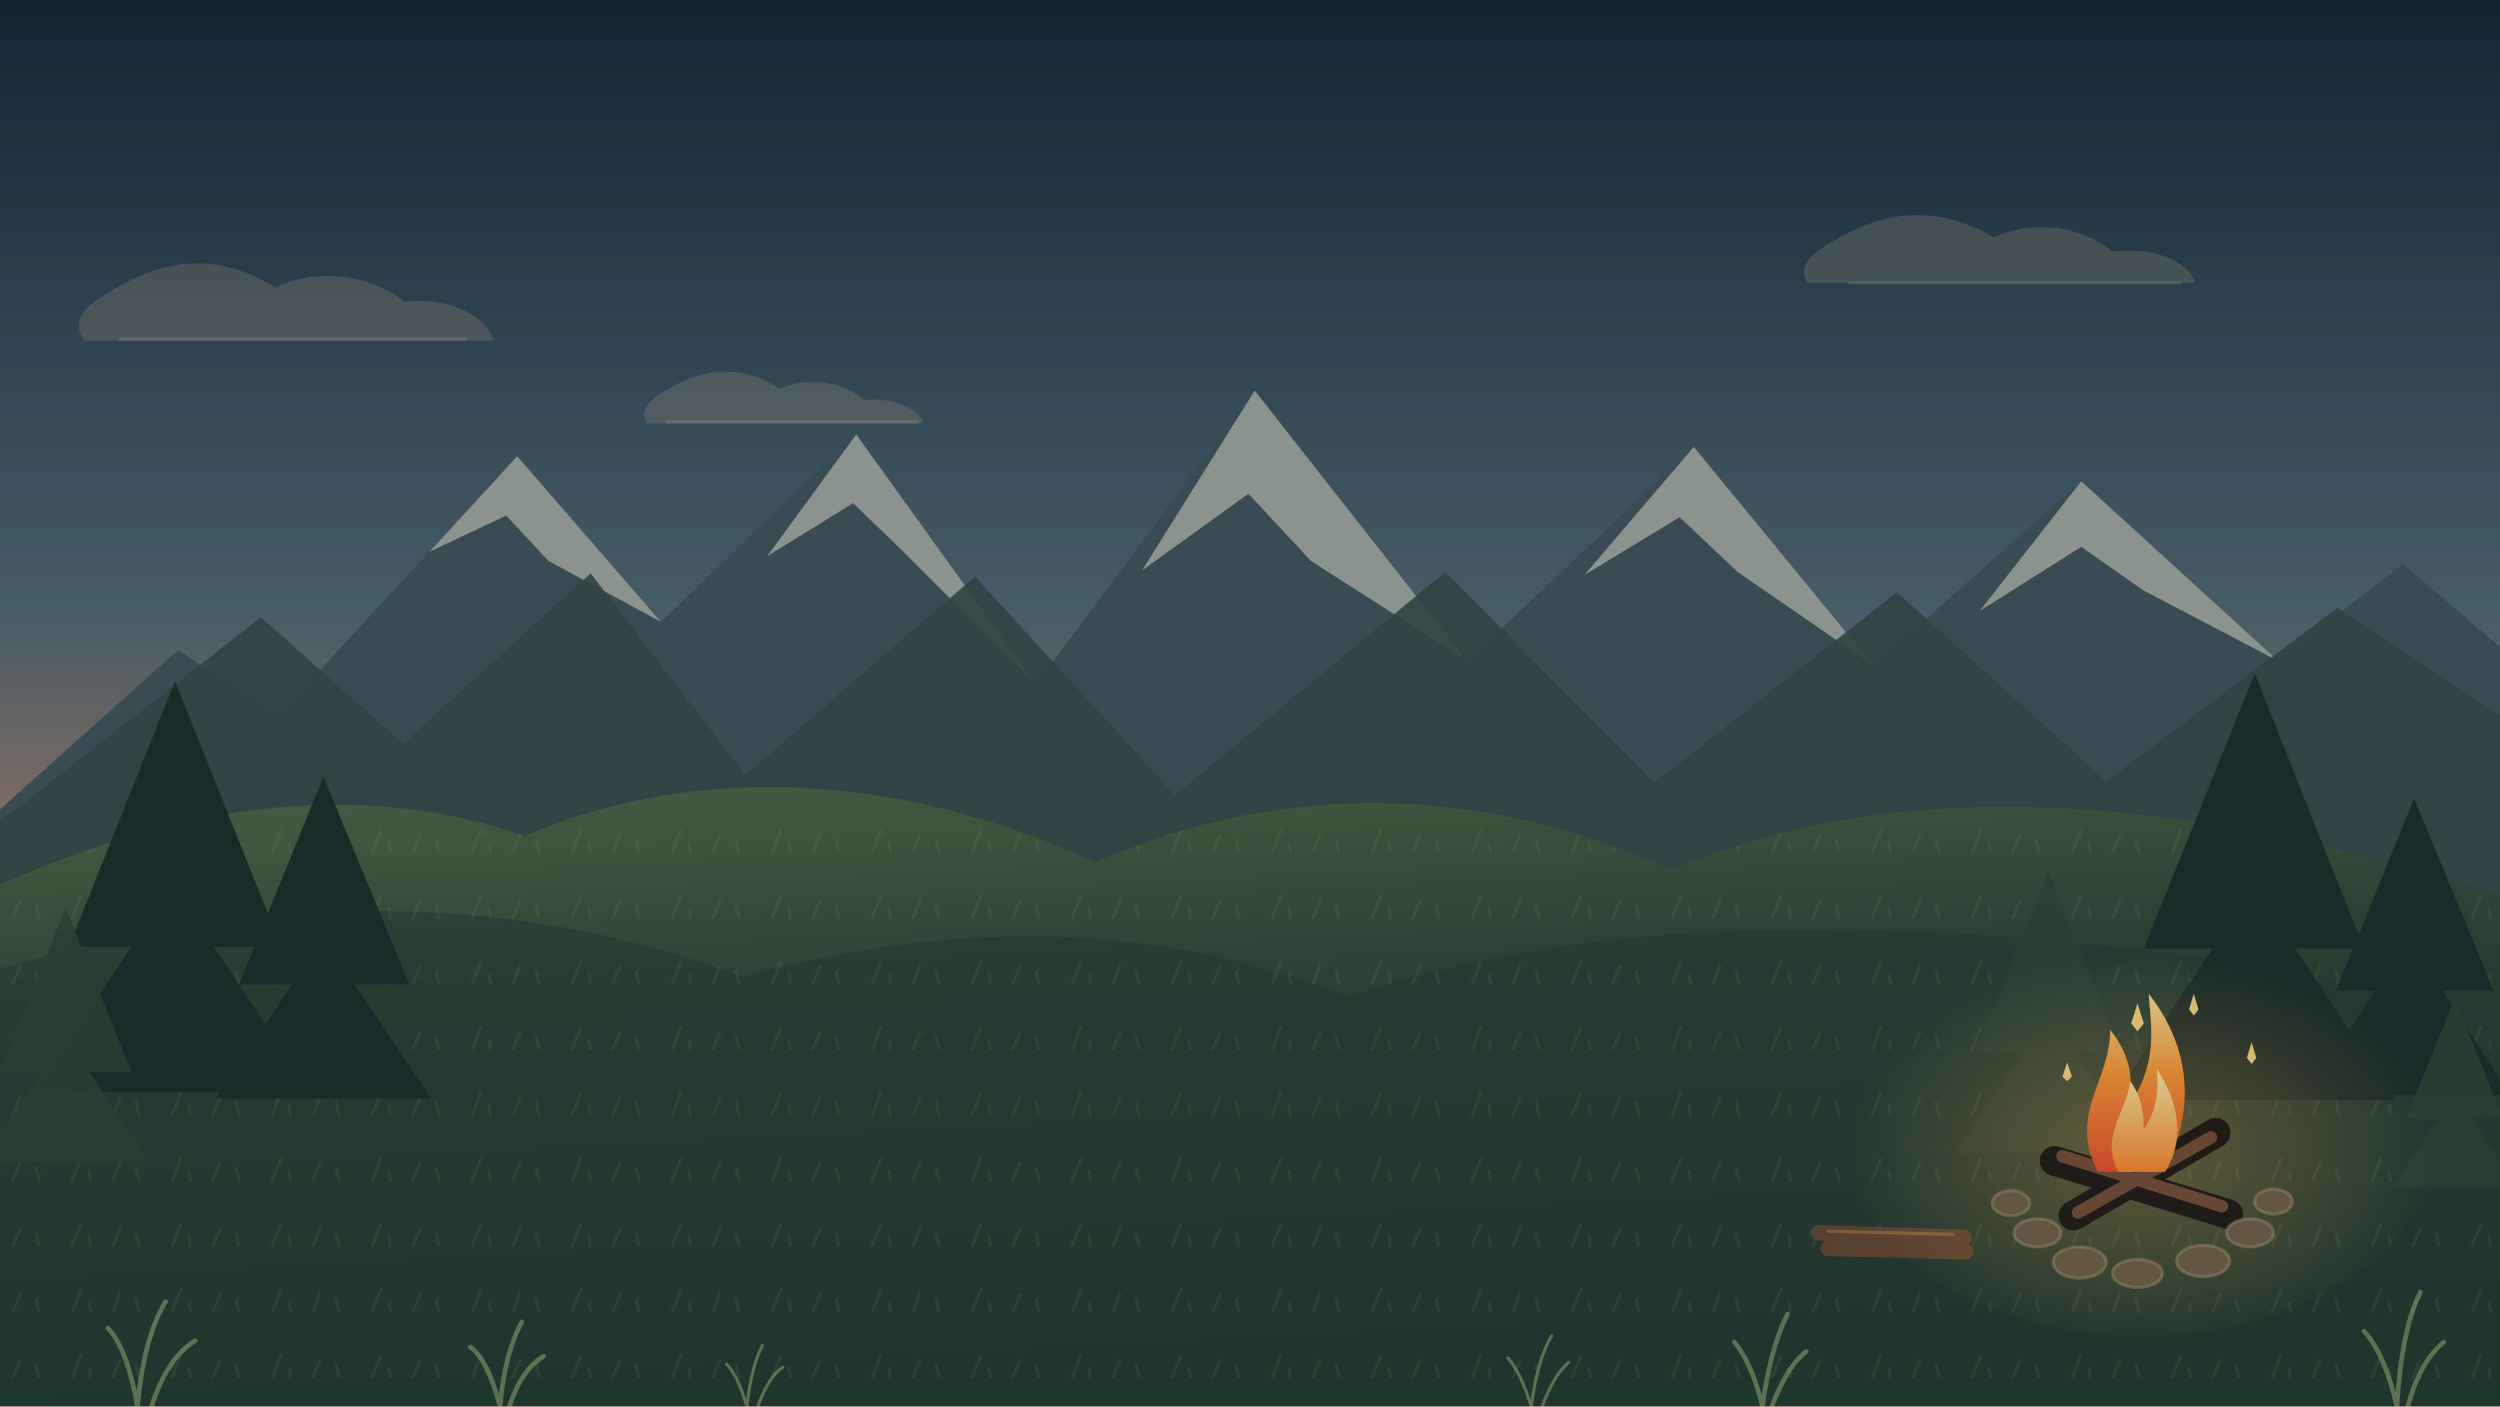
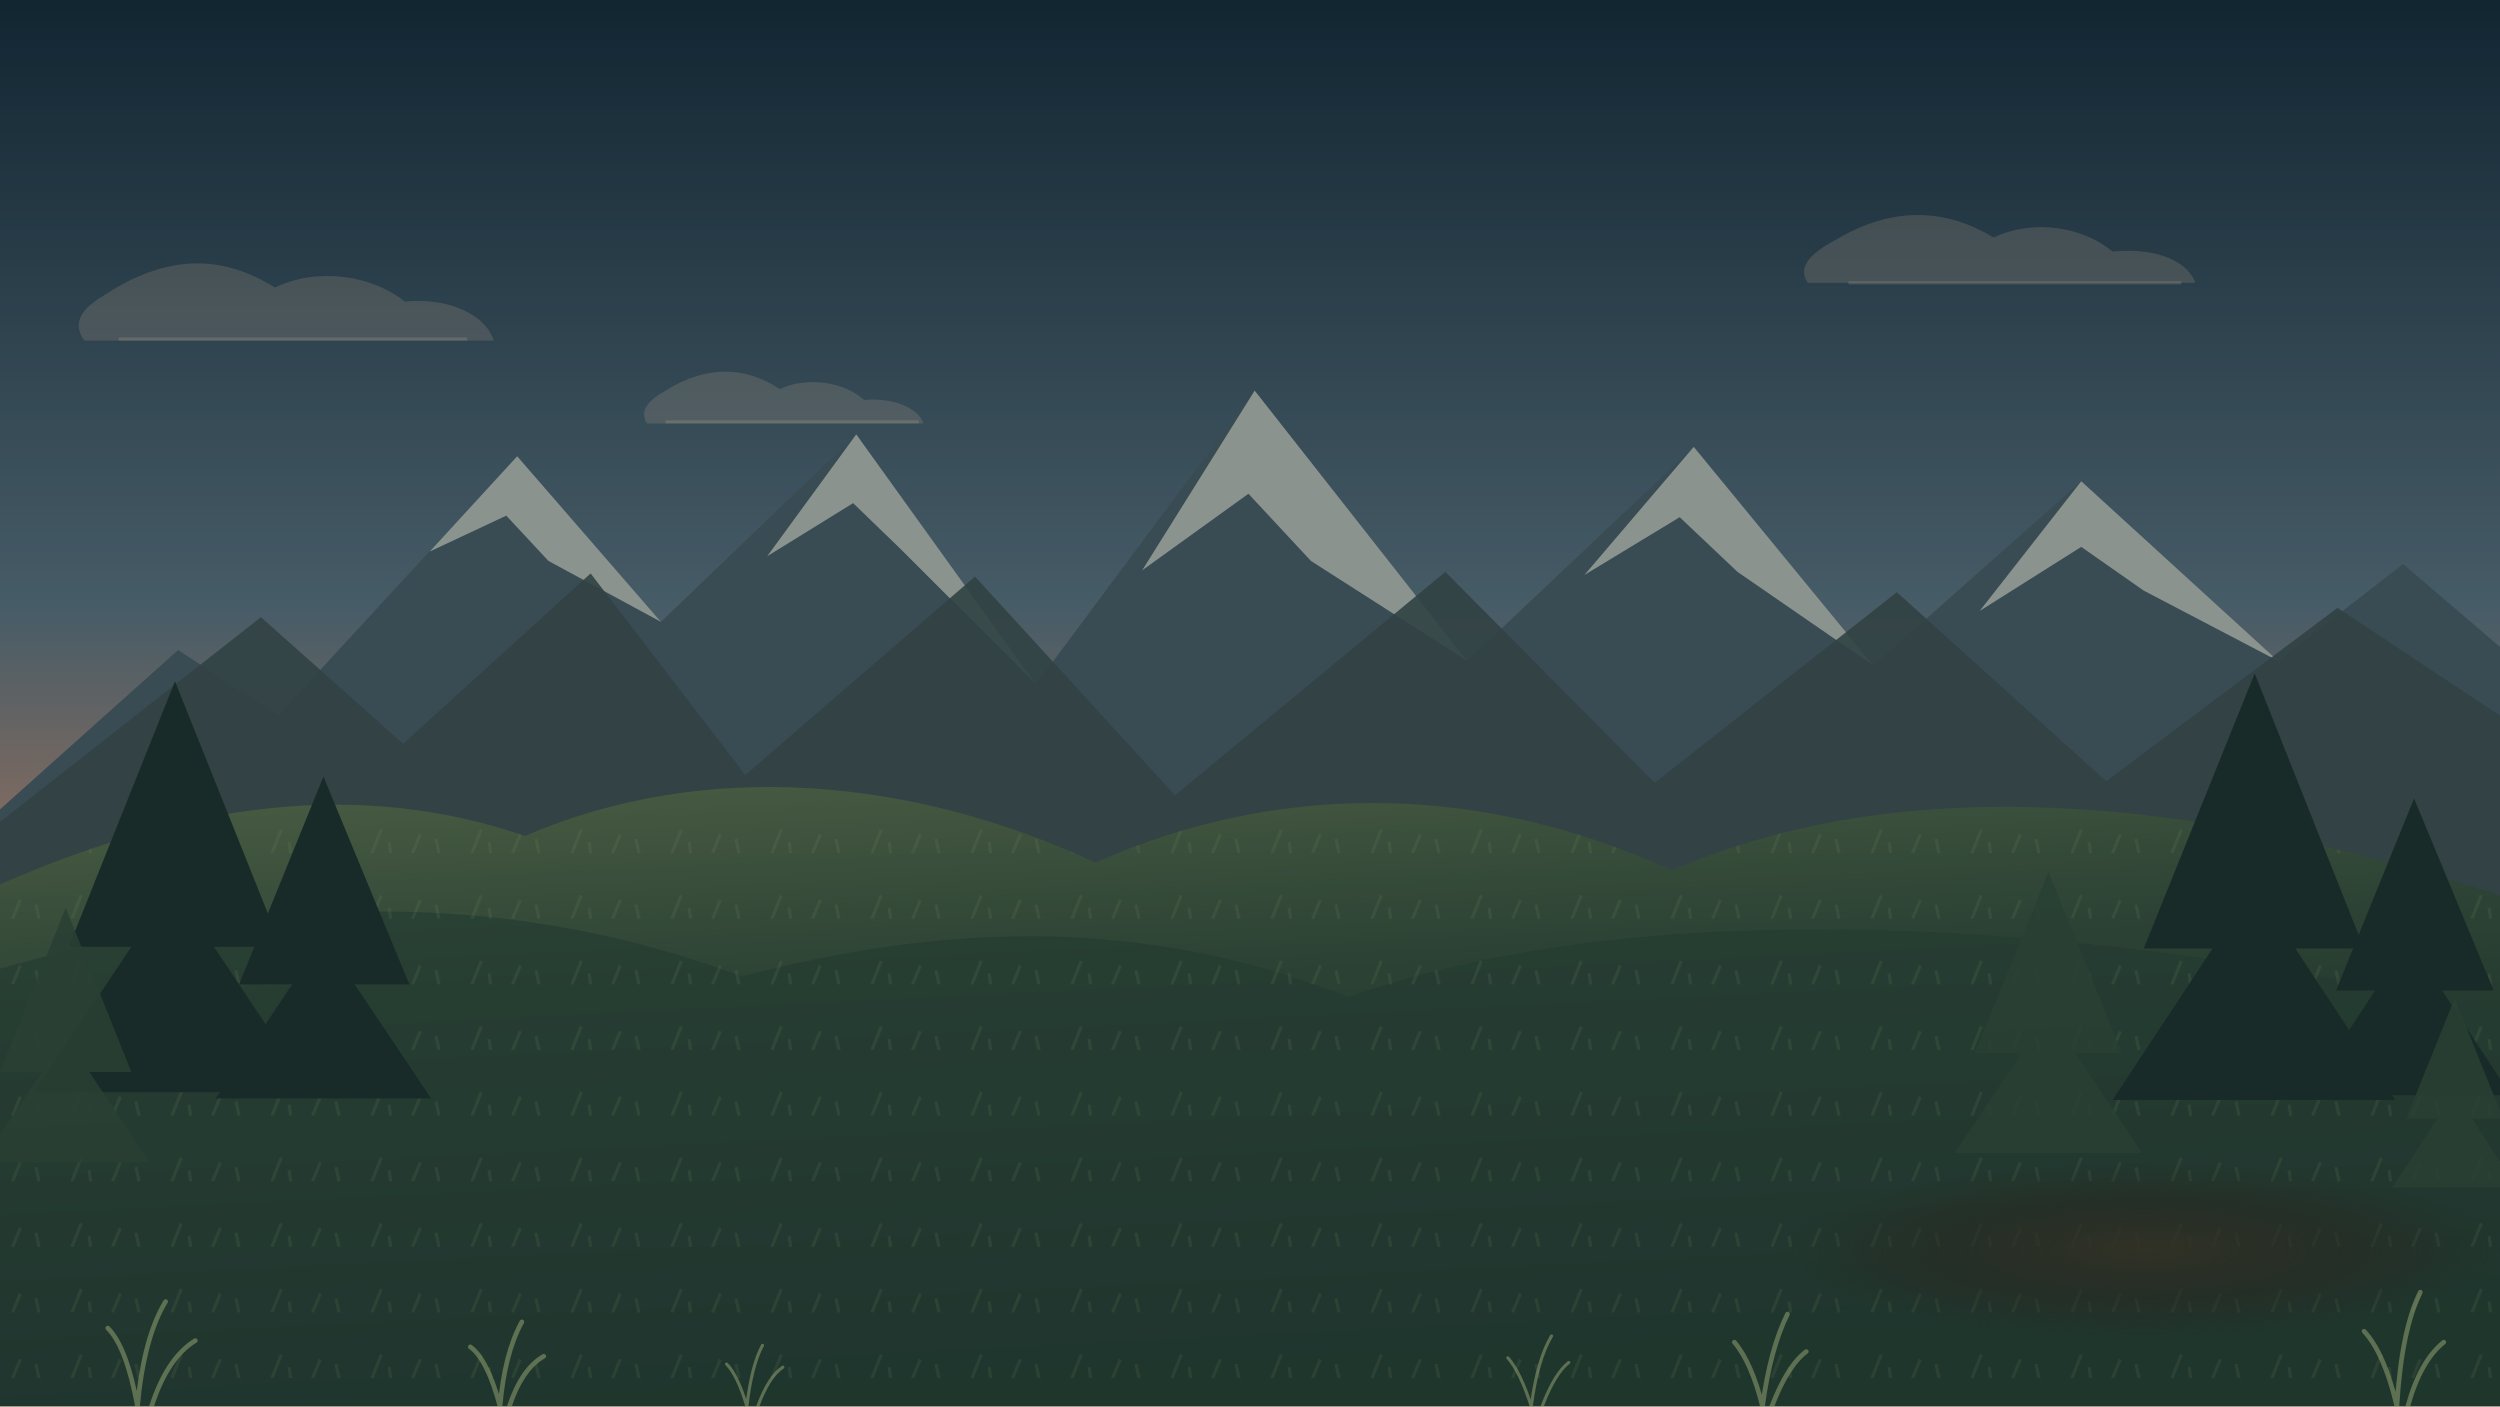
<svg xmlns="http://www.w3.org/2000/svg" width="1600" height="900" viewBox="0 0 1600 900">
  <defs>
    <linearGradient id="sky" x1="0" y1="0" x2="0" y2="1">
      <stop offset="0" stop-color="#142a37" />
      <stop offset="0.43" stop-color="#526975" />
      <stop offset="0.72" stop-color="#d18b68" />
      <stop offset="1" stop-color="#f0bd7d" />
    </linearGradient>
    <linearGradient id="meadow" x1="0" y1="0" x2="0.2" y2="1">
      <stop offset="0" stop-color="#576b4b" />
      <stop offset="0.35" stop-color="#344c3a" />
      <stop offset="1" stop-color="#152a25" />
    </linearGradient>
-     <linearGradient id="fire" x1="0" y1="1" x2="0" y2="0">
-       <stop offset="0" stop-color="#ed522f" />
-       <stop offset="0.55" stop-color="#ff9b36" />
-       <stop offset="1" stop-color="#ffe39a" />
-     </linearGradient>
-     <linearGradient id="fire_inner" x1="0" y1="1" x2="0" y2="0">
-       <stop offset="0" stop-color="#ff8a2d" />
-       <stop offset="1" stop-color="#fff0aa" />
-     </linearGradient>
-     <radialGradient id="firelight" cx="50%" cy="55%" r="50%">
-       <stop offset="0" stop-color="#f8aa4e" stop-opacity="0.36" />
-       <stop offset="1" stop-color="#f8aa4e" stop-opacity="0" />
-     </radialGradient>
    <pattern id="grass_marks" width="64" height="42" patternUnits="userSpaceOnUse">
      <path d="M8 42l5-12m12 12l-2-9m23 9l6-15m6 15l-1-7" fill="none" stroke="#a4b779" stroke-opacity="0.18" stroke-width="2" />
    </pattern>
+     <radialGradient id="clearing" cx="50%" cy="50%" r="50%">
+       <stop offset="0" stop-color="#3d3526" stop-opacity="0.85" />
+       <stop offset="0.55" stop-color="#2f2c21" stop-opacity="0.55" />
+       <stop offset="1" stop-color="#2b2a20" stop-opacity="0" />
+     </radialGradient>
  </defs>
  <rect width="1600" height="900" fill="url(#sky)" />
  <g fill="#f4cfaa" opacity="0.18">
    <path d="M65 190c42-28 77-27 111-6 27-13 62-8 83 9 32-3 53 11 57 25H54c-8-11-2-20 11-28z" />
    <path d="M1174 154c38-23 72-20 102-2 25-12 57-7 76 9 31-3 49 8 53 20h-248c-7-10 2-19 17-27z" />
    <path d="M426 250c27-17 52-15 73-1 17-8 41-5 54 7 21-2 36 7 38 15H414c-5-8 1-15 12-21z" />
  </g>
  <g fill="none" stroke="#f4d2ad" stroke-opacity="0.2" stroke-width="2">
    <path d="M76 217h223M1183 181h213M426 270h162" />
  </g>
  <path d="M0 518L114 416 178 458 331 292 423 398 548 278 663 438 803 250 939 423 1084 286 1199 426 1332 308 1458 423 1538 361 1600 414V624H0Z" fill="#43565e" />
  <path d="M331 292l-56 61 49-23 27 29 72 39zM548 278l-57 78 55-34 30 29 87 87zM803 250l-72 115 68-49 40 43 100 64zM1084 286l-70 82 61-37 37 35 87 60zM1332 308l-65 83 65-41 40 28 86 45z" fill="#bac1b5" opacity="0.8" />
  <path d="M0 526L167 395 258 476 378 367 477 496 624 369 752 509 925 366 1059 501 1214 379 1348 500 1496 389 1600 458V633H0Z" fill="#394a4b" opacity="0.9" />
  <path d="M0 566c121-53 231-67 336-31 116-50 249-37 365 17 122-54 251-49 369 5 146-63 328-49 530 16v327H0z" fill="url(#meadow)" />
  <path d="M0 620c190-54 341-45 475 5 147-39 271-33 388 13 174-61 432-57 737 9v253H0z" fill="#294236" opacity="0.72" />
  <path d="M0 566c121-53 231-67 336-31 116-50 249-37 365 17 122-54 251-49 369 5 146-63 328-49 530 16v327H0z" fill="url(#grass_marks)" opacity="0.65" />
  <g fill="#1d302b">
    <path d="M44 606l68-170 68 170h-43l62 93H22l62-93z" />
    <path d="M153 630l54-133 55 133h-35l49 73h-138l49-73z" />
    <path d="M1372 607l71-176 70 176h-44l64 97h-181l64-97z" />
    <path d="M1495 634l50-123 51 123h-33l44 67h-131l44-67z" />
  </g>
  <g fill="#304739" opacity="0.9">
    <path d="M0 686l42-105 42 105H57l39 58H-12l39-58z" />
    <path d="M1264 674l47-116 47 116h-30l43 64h-120l43-64z" />
    <path d="M1540 716l31-77 31 77h-20l29 44h-80l29-44z" />
  </g>
-   <g stroke-linecap="round" stroke-linejoin="round">
-     <path d="M1164 789l93 3M1170 799l88 2" stroke="#684934" stroke-width="10" />
-     <path d="M1170 788l80 2" stroke="#b27a4c" stroke-opacity="0.7" stroke-width="2" />
-   </g>
-   <ellipse cx="1370" cy="727" rx="190" ry="128" fill="url(#firelight)" />
-   <g stroke-linecap="round" stroke-linejoin="round">
-     <path d="M1315 743l111 34M1327 778l91-53" stroke="#241c17" stroke-width="19" />
-     <path d="M1320 740l102 32M1330 776l85-48" stroke="#79503a" stroke-width="8" />
-     <g transform="translate(1370 0) scale(0.65 1) translate(-1370 0)">
-       <path d="M1360 758c-30-37 12-57 12-91 27 22 19 39 20 47 29-28 19-53 18-70 47 39 43 82 13 114z" fill="url(#fire)" transform="translate(-32 -8)" />
-       <path d="M1380 758c-18-23 7-37 12-58 14 13 13 26 13 31 16-16 14-29 13-39 28 28 23 51 8 66z" fill="url(#fire_inner)" transform="translate(-32 -8)" />
-     </g>
-   </g>
-   <g fill="#74634b" stroke="#b7a17a" stroke-opacity="0.45" stroke-width="2">
-     <ellipse cx="1304" cy="789" rx="15" ry="9" />
-     <ellipse cx="1331" cy="808" rx="17" ry="10" />
-     <ellipse cx="1368" cy="815" rx="16" ry="9" />
-     <ellipse cx="1410" cy="807" rx="17" ry="10" />
-     <ellipse cx="1440" cy="789" rx="15" ry="9" />
-     <ellipse cx="1287" cy="770" rx="12" ry="8" />
-     <ellipse cx="1455" cy="769" rx="12" ry="8" />
-   </g>
-   <g fill="#ffd982">
-     <path d="M1364 655l4-13 4 13-4 5z" />
-     <path d="M1438 677l3-10 3 10-3 4z" />
-     <path d="M1320 689l3-9 3 9-3 3z" />
-     <path d="M1401 646l3-10 3 10-3 4z" />
-   </g>
+   <ellipse cx="1372" cy="800" rx="230" ry="56" fill="url(#clearing)" />
  <g fill="none" stroke="#a2b37b" stroke-linecap="round" opacity="0.58">
    <path d="M88 900q4-44 18-67m-18 67q-7-38-19-50m28 50q10-31 28-42" stroke-width="3" />
    <path d="M320 900q3-34 14-54m-14 54q-8-30-19-38m25 38q8-24 22-32" stroke-width="3" />
    <path d="M1128 900q5-37 16-59m-16 59q-7-28-18-41m24 41q10-26 22-35" stroke-width="3" />
    <path d="M1534 900q3-49 15-73m-15 73q-8-34-21-48m28 48q8-29 23-41" stroke-width="3" />
    <path d="M478 900q3-26 10-39m-10 39q-6-20-13-27m20 27q7-19 16-25M980 900q4-30 13-45m-13 45q-7-22-15-31m22 31q8-21 17-28" stroke-width="2" />
  </g>
  <rect width="1600" height="900" fill="#081318" opacity="0.16" />
</svg>
